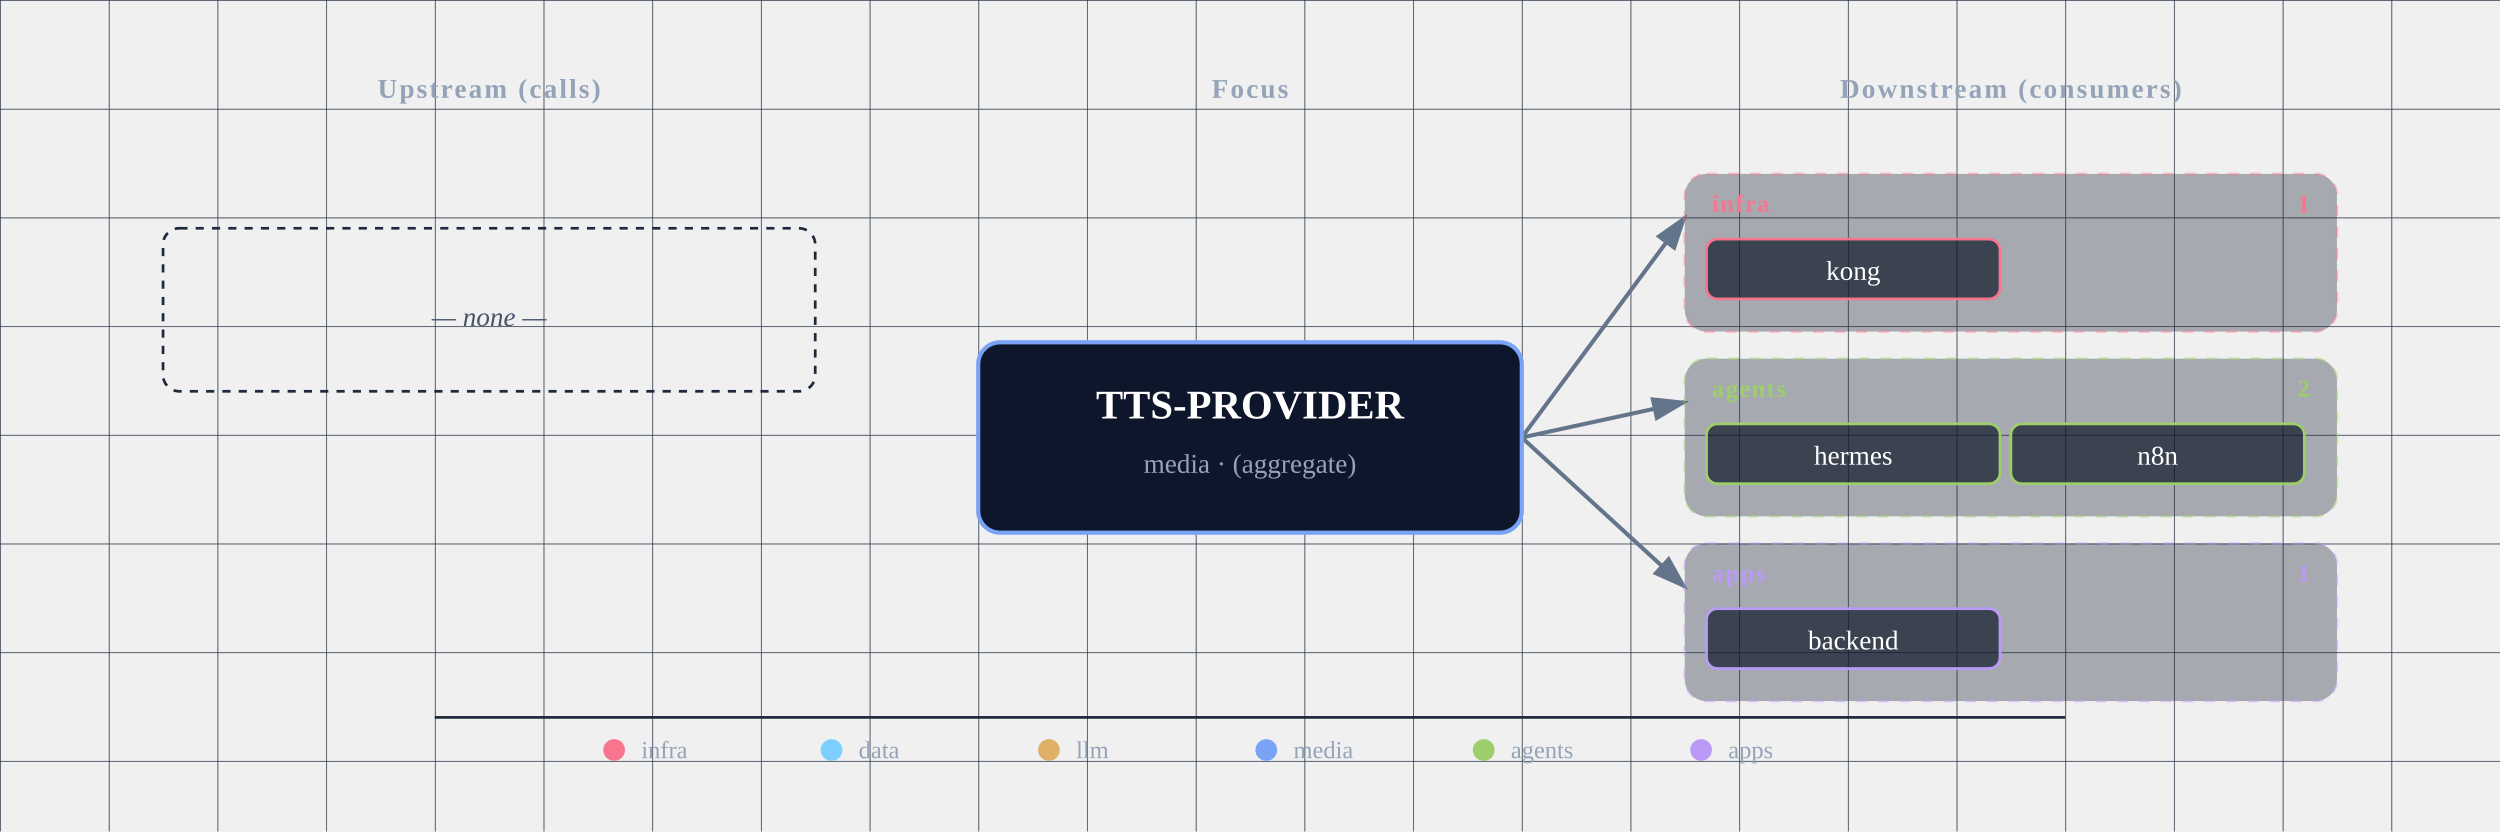
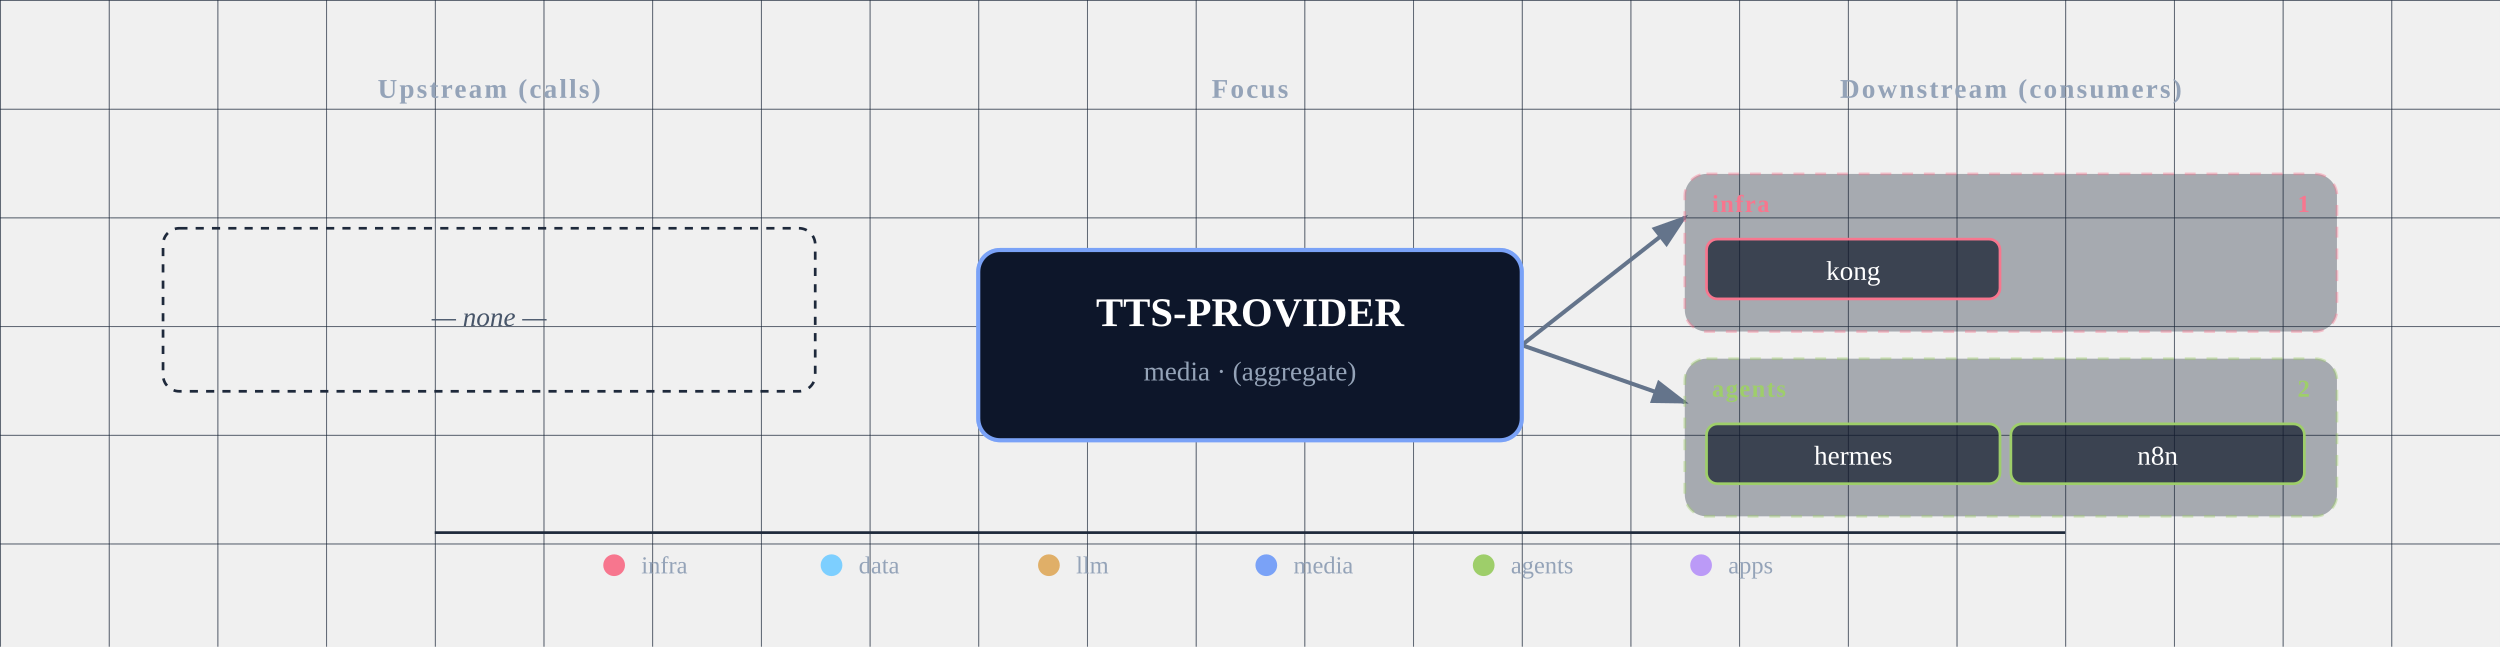
- <svg xmlns="http://www.w3.org/2000/svg" viewBox="0 0 920 306">
+ <svg xmlns="http://www.w3.org/2000/svg" viewBox="0 0 920 238">
  <defs>
    <pattern id="grid" width="40" height="40" patternUnits="userSpaceOnUse">
      <path d="M 40 0 L 0 0 0 40" fill="none" stroke="#1e293b" stroke-width="0.5" />
    </pattern>
    <marker id="arrowhead" markerWidth="9" markerHeight="6" refX="8" refY="3" orient="auto">
      <polygon points="0 0, 9 3, 0 6" fill="#64748b" />
    </marker>
    <filter id="focus-glow" x="-50%" y="-50%" width="200%" height="200%">
      <feGaussianBlur in="SourceAlpha" stdDeviation="6" />
      <feFlood flood-color="#7aa2f7" flood-opacity="0.6" />
      <feComposite in2="SourceAlpha" operator="in" />
      <feMerge>
        <feMergeNode />
        <feMergeNode in="SourceGraphic" />
      </feMerge>
    </filter>
  </defs>
-   <rect width="920" height="306" fill="url(#grid)" />
+   <rect width="920" height="238" fill="url(#grid)" />
  <text x="180" y="36" fill="#94a3b8" font-size="10" font-weight="600" text-anchor="middle" letter-spacing="0.08em">Upstream (calls)</text>
  <text x="460" y="36" fill="#94a3b8" font-size="10" font-weight="600" text-anchor="middle" letter-spacing="0.08em">Focus</text>
  <text x="740" y="36" fill="#94a3b8" font-size="10" font-weight="600" text-anchor="middle" letter-spacing="0.08em">Downstream (consumers)</text>
-   <line x1="560" y1="161" x2="620" y2="80" stroke="#64748b" stroke-width="1.5" marker-end="url(#arrowhead)" />
-   <line x1="560" y1="161" x2="620" y2="148" stroke="#64748b" stroke-width="1.5" marker-end="url(#arrowhead)" />
-   <line x1="560" y1="161" x2="620" y2="216" stroke="#64748b" stroke-width="1.5" marker-end="url(#arrowhead)" />
+   <line x1="560" y1="127" x2="620" y2="80" stroke="#64748b" stroke-width="1.5" marker-end="url(#arrowhead)" />
+   <line x1="560" y1="127" x2="620" y2="148" stroke="#64748b" stroke-width="1.5" marker-end="url(#arrowhead)" />
  <g>
    <rect x="60" y="84" width="240" height="60" rx="6" fill="none" stroke="#1e293b" stroke-width="1" stroke-dasharray="3,3" />
    <text x="180" y="120" fill="#475569" font-size="10" font-style="italic" text-anchor="middle">— none —</text>
  </g>
  <g>
    <g class="cluster">
      <rect x="620" y="64" width="240" height="58" rx="8" fill="rgba(30,41,59,0.35)" stroke="#f7768e" stroke-width="1" stroke-dasharray="4,4" stroke-opacity="0.4" />
      <text x="630" y="78" fill="#f7768e" font-size="9" font-weight="700" text-anchor="start" style="letter-spacing:0.06em;text-transform:uppercase;">infra</text>
      <text x="850" y="78" fill="#f7768e" font-size="9" font-weight="600" text-anchor="end">1</text>
    </g>
    <g>
      <rect x="628" y="88" width="108" height="22" rx="4" fill="rgba(15,23,42,0.7)" stroke="#f7768e" stroke-width="1" />
      <text x="682" y="103" fill="white" font-size="10" text-anchor="middle">kong</text>
    </g>
    <g class="cluster">
      <rect x="620" y="132" width="240" height="58" rx="8" fill="rgba(30,41,59,0.35)" stroke="#9ece6a" stroke-width="1" stroke-dasharray="4,4" stroke-opacity="0.4" />
      <text x="630" y="146" fill="#9ece6a" font-size="9" font-weight="700" text-anchor="start" style="letter-spacing:0.06em;text-transform:uppercase;">agents</text>
      <text x="850" y="146" fill="#9ece6a" font-size="9" font-weight="600" text-anchor="end">2</text>
    </g>
    <g>
      <rect x="628" y="156" width="108" height="22" rx="4" fill="rgba(15,23,42,0.7)" stroke="#9ece6a" stroke-width="1" />
      <text x="682" y="171" fill="white" font-size="10" text-anchor="middle">hermes</text>
    </g>
    <g>
      <rect x="740" y="156" width="108" height="22" rx="4" fill="rgba(15,23,42,0.7)" stroke="#9ece6a" stroke-width="1" />
      <text x="794" y="171" fill="white" font-size="10" text-anchor="middle">n8n</text>
    </g>
-     <g class="cluster">
-       <rect x="620" y="200" width="240" height="58" rx="8" fill="rgba(30,41,59,0.35)" stroke="#bb9af7" stroke-width="1" stroke-dasharray="4,4" stroke-opacity="0.4" />
-       <text x="630" y="214" fill="#bb9af7" font-size="9" font-weight="700" text-anchor="start" style="letter-spacing:0.06em;text-transform:uppercase;">apps</text>
-       <text x="850" y="214" fill="#bb9af7" font-size="9" font-weight="600" text-anchor="end">1</text>
-     </g>
-     <g>
-       <rect x="628" y="224" width="108" height="22" rx="4" fill="rgba(15,23,42,0.7)" stroke="#bb9af7" stroke-width="1" />
-       <text x="682" y="239" fill="white" font-size="10" text-anchor="middle">backend</text>
-     </g>
  </g>
  <g class="focus" filter="url(#focus-glow)">
-     <rect x="360" y="126" width="200" height="70" rx="8" fill="#0f172a" stroke="#7aa2f7" stroke-width="1.5" />
-     <text x="460" y="154" fill="white" font-size="15" font-weight="700" text-anchor="middle">TTS-PROVIDER</text>
-     <text x="460" y="174" fill="#94a3b8" font-size="10" text-anchor="middle">media · (aggregate)</text>
+     <rect x="360" y="92" width="200" height="70" rx="8" fill="#0f172a" stroke="#7aa2f7" stroke-width="1.5" />
+     <text x="460" y="120" fill="white" font-size="15" font-weight="700" text-anchor="middle">TTS-PROVIDER</text>
+     <text x="460" y="140" fill="#94a3b8" font-size="10" text-anchor="middle">media · (aggregate)</text>
  </g>
  <g class="legend">
-     <line x1="160" y1="264" x2="760" y2="264" stroke="#1e293b" stroke-width="1" />
-     <circle cx="226" cy="276" r="4" fill="#f7768e" />
-     <text x="236" y="279" fill="#94a3b8" font-size="9" font-weight="400" text-anchor="start">infra</text>
-     <circle cx="306" cy="276" r="4" fill="#7dcfff" />
-     <text x="316" y="279" fill="#94a3b8" font-size="9" font-weight="400" text-anchor="start">data</text>
-     <circle cx="386" cy="276" r="4" fill="#e0af68" />
-     <text x="396" y="279" fill="#94a3b8" font-size="9" font-weight="400" text-anchor="start">llm</text>
-     <circle cx="466" cy="276" r="4" fill="#7aa2f7" />
-     <text x="476" y="279" fill="#94a3b8" font-size="9" font-weight="400" text-anchor="start">media</text>
-     <circle cx="546" cy="276" r="4" fill="#9ece6a" />
-     <text x="556" y="279" fill="#94a3b8" font-size="9" font-weight="400" text-anchor="start">agents</text>
-     <circle cx="626" cy="276" r="4" fill="#bb9af7" />
-     <text x="636" y="279" fill="#94a3b8" font-size="9" font-weight="400" text-anchor="start">apps</text>
+     <line x1="160" y1="196" x2="760" y2="196" stroke="#1e293b" stroke-width="1" />
+     <circle cx="226" cy="208" r="4" fill="#f7768e" />
+     <text x="236" y="211" fill="#94a3b8" font-size="9" font-weight="400" text-anchor="start">infra</text>
+     <circle cx="306" cy="208" r="4" fill="#7dcfff" />
+     <text x="316" y="211" fill="#94a3b8" font-size="9" font-weight="400" text-anchor="start">data</text>
+     <circle cx="386" cy="208" r="4" fill="#e0af68" />
+     <text x="396" y="211" fill="#94a3b8" font-size="9" font-weight="400" text-anchor="start">llm</text>
+     <circle cx="466" cy="208" r="4" fill="#7aa2f7" />
+     <text x="476" y="211" fill="#94a3b8" font-size="9" font-weight="400" text-anchor="start">media</text>
+     <circle cx="546" cy="208" r="4" fill="#9ece6a" />
+     <text x="556" y="211" fill="#94a3b8" font-size="9" font-weight="400" text-anchor="start">agents</text>
+     <circle cx="626" cy="208" r="4" fill="#bb9af7" />
+     <text x="636" y="211" fill="#94a3b8" font-size="9" font-weight="400" text-anchor="start">apps</text>
  </g>
</svg>
